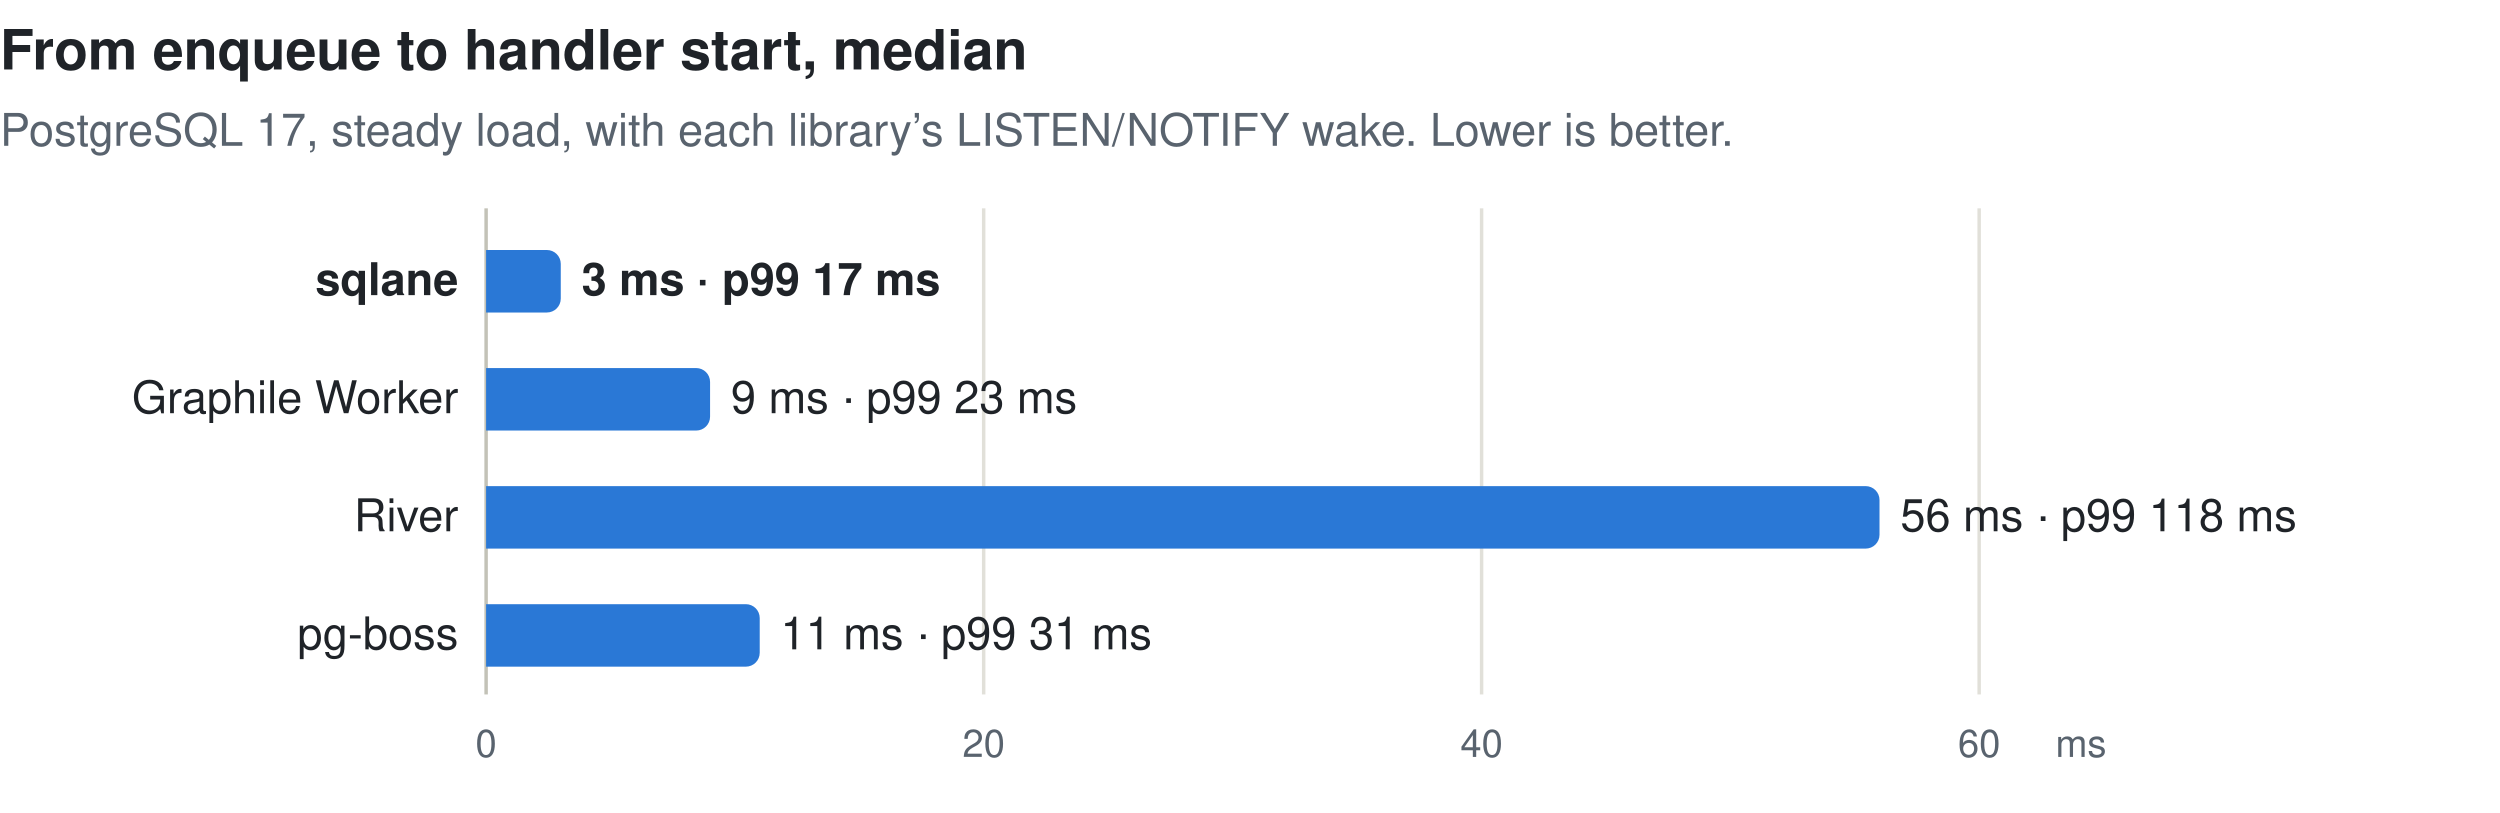
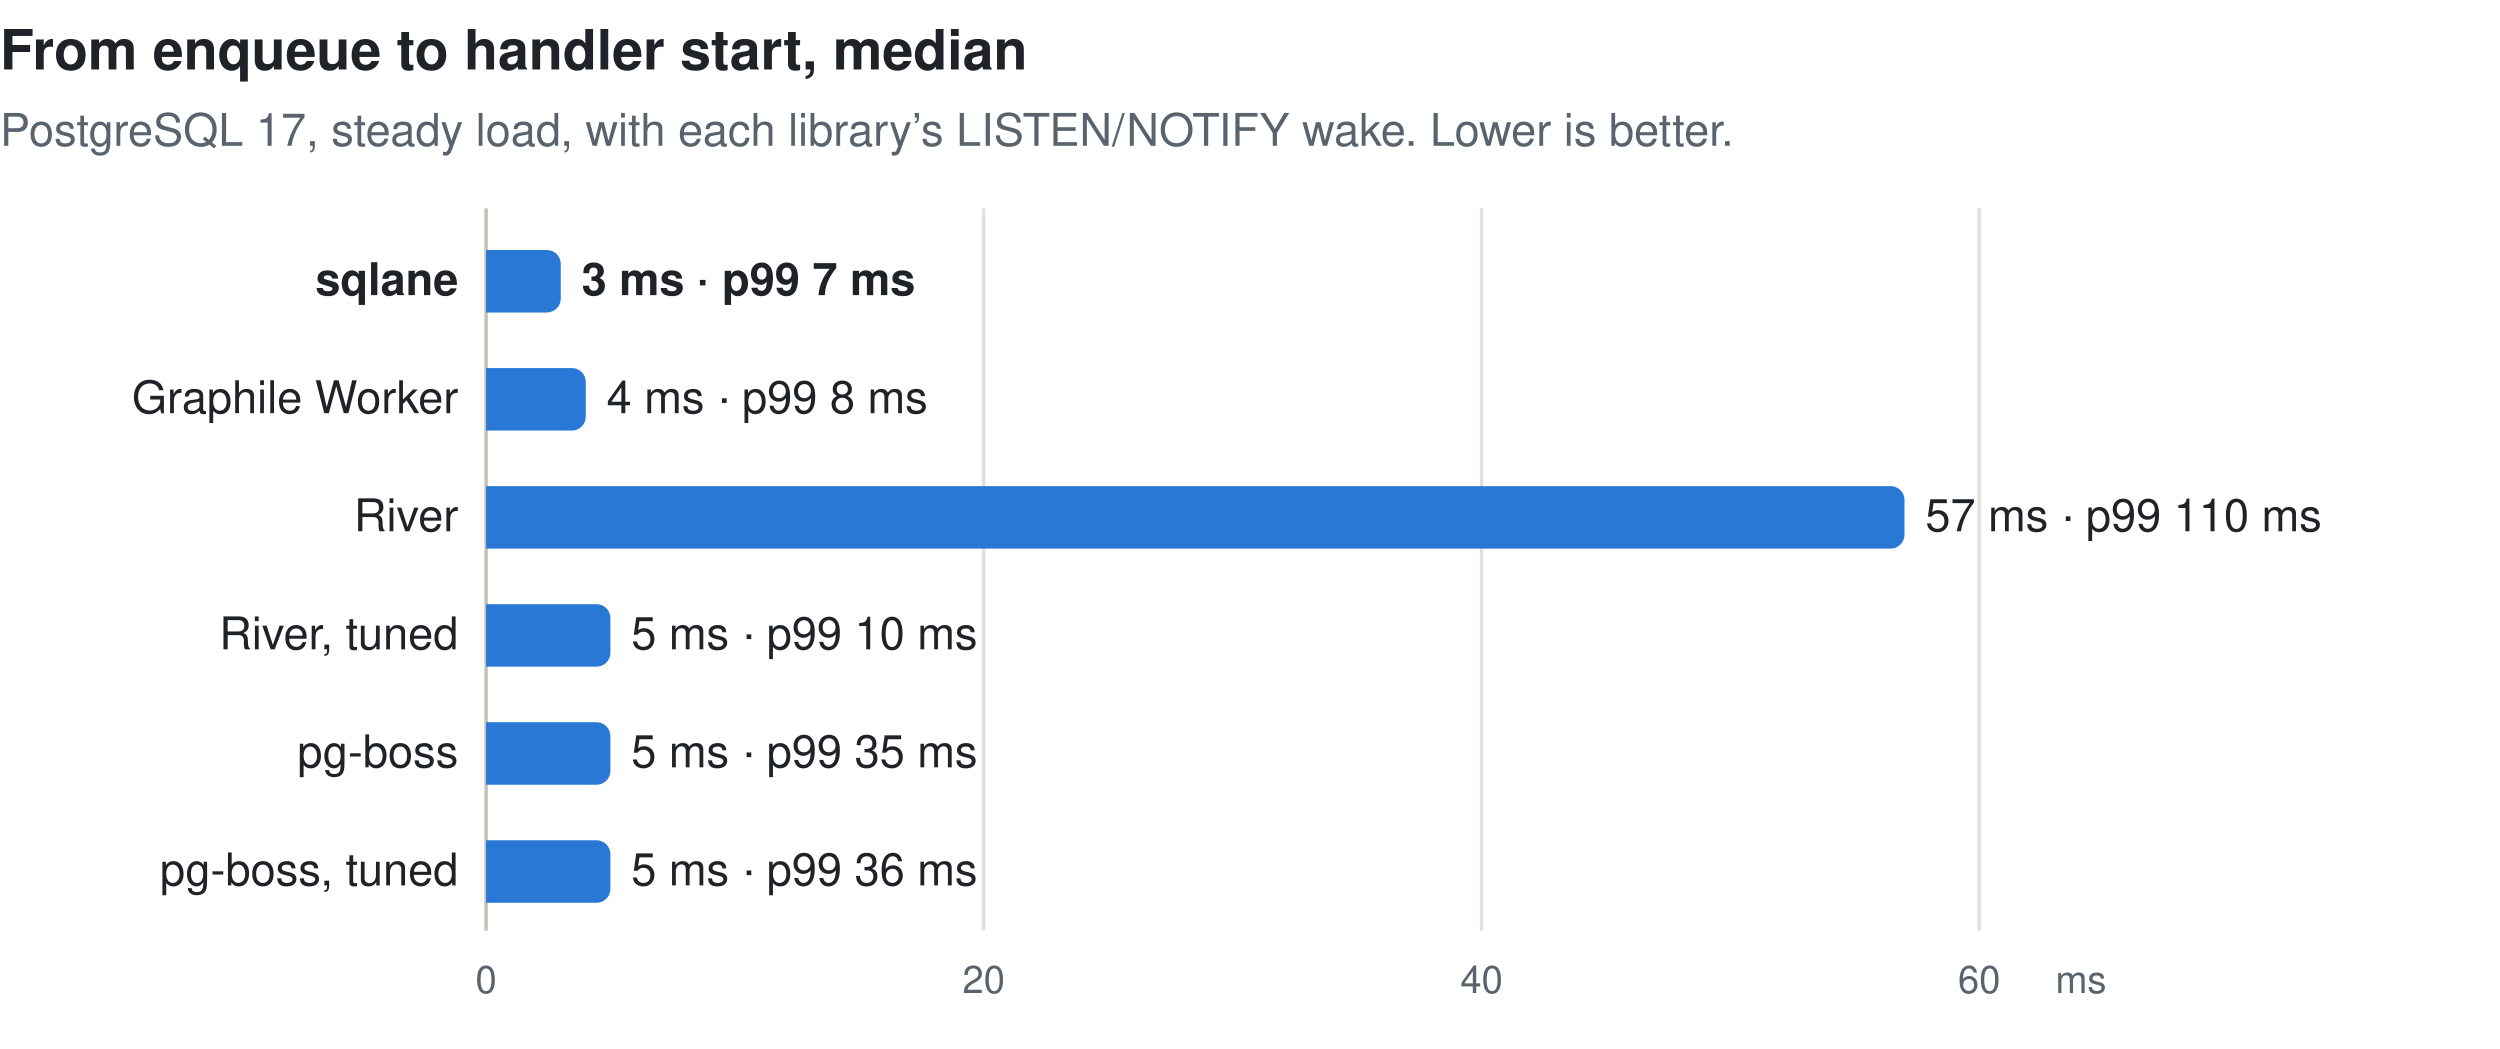
- <svg xmlns="http://www.w3.org/2000/svg" width="720" height="234" viewBox="0 0 720 234" font-family="-apple-system, BlinkMacSystemFont, 'Segoe UI', Helvetica, Arial, sans-serif" role="img" aria-label="From enqueue to handler start, median">
+ <svg xmlns="http://www.w3.org/2000/svg" width="720" height="302" viewBox="0 0 720 302" font-family="-apple-system, BlinkMacSystemFont, 'Segoe UI', Helvetica, Arial, sans-serif" role="img" aria-label="From enqueue to handler start, median">
  <text x="0" y="20" font-size="16" font-weight="600" fill="#1f2328">From enqueue to handler start, median</text>
  <text x="0" y="42" font-size="13" fill="#59636e">PostgreSQL 17, steady load, with each library’s LISTEN/NOTIFY wake. Lower is better.</text>
-   <line x1="140.0" y1="60" x2="140.0" y2="200" stroke="#c3c2b7" />
-   <text x="140.0" y="218" font-size="11" fill="#59636e" text-anchor="middle">0</text>
-   <line x1="283.3" y1="60" x2="283.3" y2="200" stroke="#e1e0d9" />
-   <text x="283.3" y="218" font-size="11" fill="#59636e" text-anchor="middle">20</text>
-   <line x1="426.7" y1="60" x2="426.7" y2="200" stroke="#e1e0d9" />
-   <text x="426.7" y="218" font-size="11" fill="#59636e" text-anchor="middle">40</text>
-   <line x1="570.0" y1="60" x2="570.0" y2="200" stroke="#e1e0d9" />
-   <text x="570.0" y="218" font-size="11" fill="#59636e" text-anchor="middle">60</text>
-   <text x="592" y="218" font-size="11" fill="#59636e">ms</text>
+   <line x1="140.0" y1="60" x2="140.0" y2="268" stroke="#c3c2b7" />
+   <text x="140.0" y="286" font-size="11" fill="#59636e" text-anchor="middle">0</text>
+   <line x1="283.3" y1="60" x2="283.3" y2="268" stroke="#e1e0d9" />
+   <text x="283.3" y="286" font-size="11" fill="#59636e" text-anchor="middle">20</text>
+   <line x1="426.7" y1="60" x2="426.7" y2="268" stroke="#e1e0d9" />
+   <text x="426.7" y="286" font-size="11" fill="#59636e" text-anchor="middle">40</text>
+   <line x1="570.0" y1="60" x2="570.0" y2="268" stroke="#e1e0d9" />
+   <text x="570.0" y="286" font-size="11" fill="#59636e" text-anchor="middle">60</text>
+   <text x="592" y="286" font-size="11" fill="#59636e">ms</text>
  <text x="132" y="85" font-size="13" fill="#1f2328" text-anchor="end" font-weight="600">sqlane</text>
  <path d="M140,72H157.5A4,4 0 0 1 161.5,76V86A4,4 0 0 1 157.5,90H140Z" fill="#2a78d6" />
-   <text x="167.5" y="85" font-size="13" fill="#1f2328" font-weight="600">3 ms · p99 17 ms</text>
+   <text x="167.5" y="85" font-size="13" fill="#1f2328" font-weight="600">3 ms · p99 7 ms</text>
  <text x="132" y="119" font-size="13" fill="#1f2328" text-anchor="end">Graphile Worker</text>
-   <path d="M140,106H200.5A4,4 0 0 1 204.5,110V120A4,4 0 0 1 200.5,124H140Z" fill="#2a78d6" />
-   <text x="210.5" y="119" font-size="13" fill="#1f2328">9 ms · p99 23 ms</text>
+   <path d="M140,106H164.7A4,4 0 0 1 168.7,110V120A4,4 0 0 1 164.7,124H140Z" fill="#2a78d6" />
+   <text x="174.7" y="119" font-size="13" fill="#1f2328">4 ms · p99 8 ms</text>
  <text x="132" y="153" font-size="13" fill="#1f2328" text-anchor="end">River</text>
-   <path d="M140,140H537.3A4,4 0 0 1 541.3,144V154A4,4 0 0 1 537.3,158H140Z" fill="#2a78d6" />
-   <text x="547.3" y="153" font-size="13" fill="#1f2328">56 ms · p99 118 ms</text>
-   <text x="132" y="187" font-size="13" fill="#1f2328" text-anchor="end">pg-boss</text>
-   <path d="M140,174H214.8A4,4 0 0 1 218.8,178V188A4,4 0 0 1 214.8,192H140Z" fill="#2a78d6" />
-   <text x="224.8" y="187" font-size="13" fill="#1f2328">11 ms · p99 31 ms</text>
+   <path d="M140,140H544.5A4,4 0 0 1 548.5,144V154A4,4 0 0 1 544.5,158H140Z" fill="#2a78d6" />
+   <text x="554.5" y="153" font-size="13" fill="#1f2328">57 ms · p99 110 ms</text>
+   <text x="132" y="187" font-size="13" fill="#1f2328" text-anchor="end">River, tuned</text>
+   <path d="M140,174H171.8A4,4 0 0 1 175.8,178V188A4,4 0 0 1 171.8,192H140Z" fill="#2a78d6" />
+   <text x="181.8" y="187" font-size="13" fill="#1f2328">5 ms · p99 10 ms</text>
+   <text x="132" y="221" font-size="13" fill="#1f2328" text-anchor="end">pg-boss</text>
+   <path d="M140,208H171.8A4,4 0 0 1 175.8,212V222A4,4 0 0 1 171.8,226H140Z" fill="#2a78d6" />
+   <text x="181.8" y="221" font-size="13" fill="#1f2328">5 ms · p99 35 ms</text>
+   <text x="132" y="255" font-size="13" fill="#1f2328" text-anchor="end">pg-boss, tuned</text>
+   <path d="M140,242H171.8A4,4 0 0 1 175.8,246V256A4,4 0 0 1 171.8,260H140Z" fill="#2a78d6" />
+   <text x="181.8" y="255" font-size="13" fill="#1f2328">5 ms · p99 36 ms</text>
</svg>
